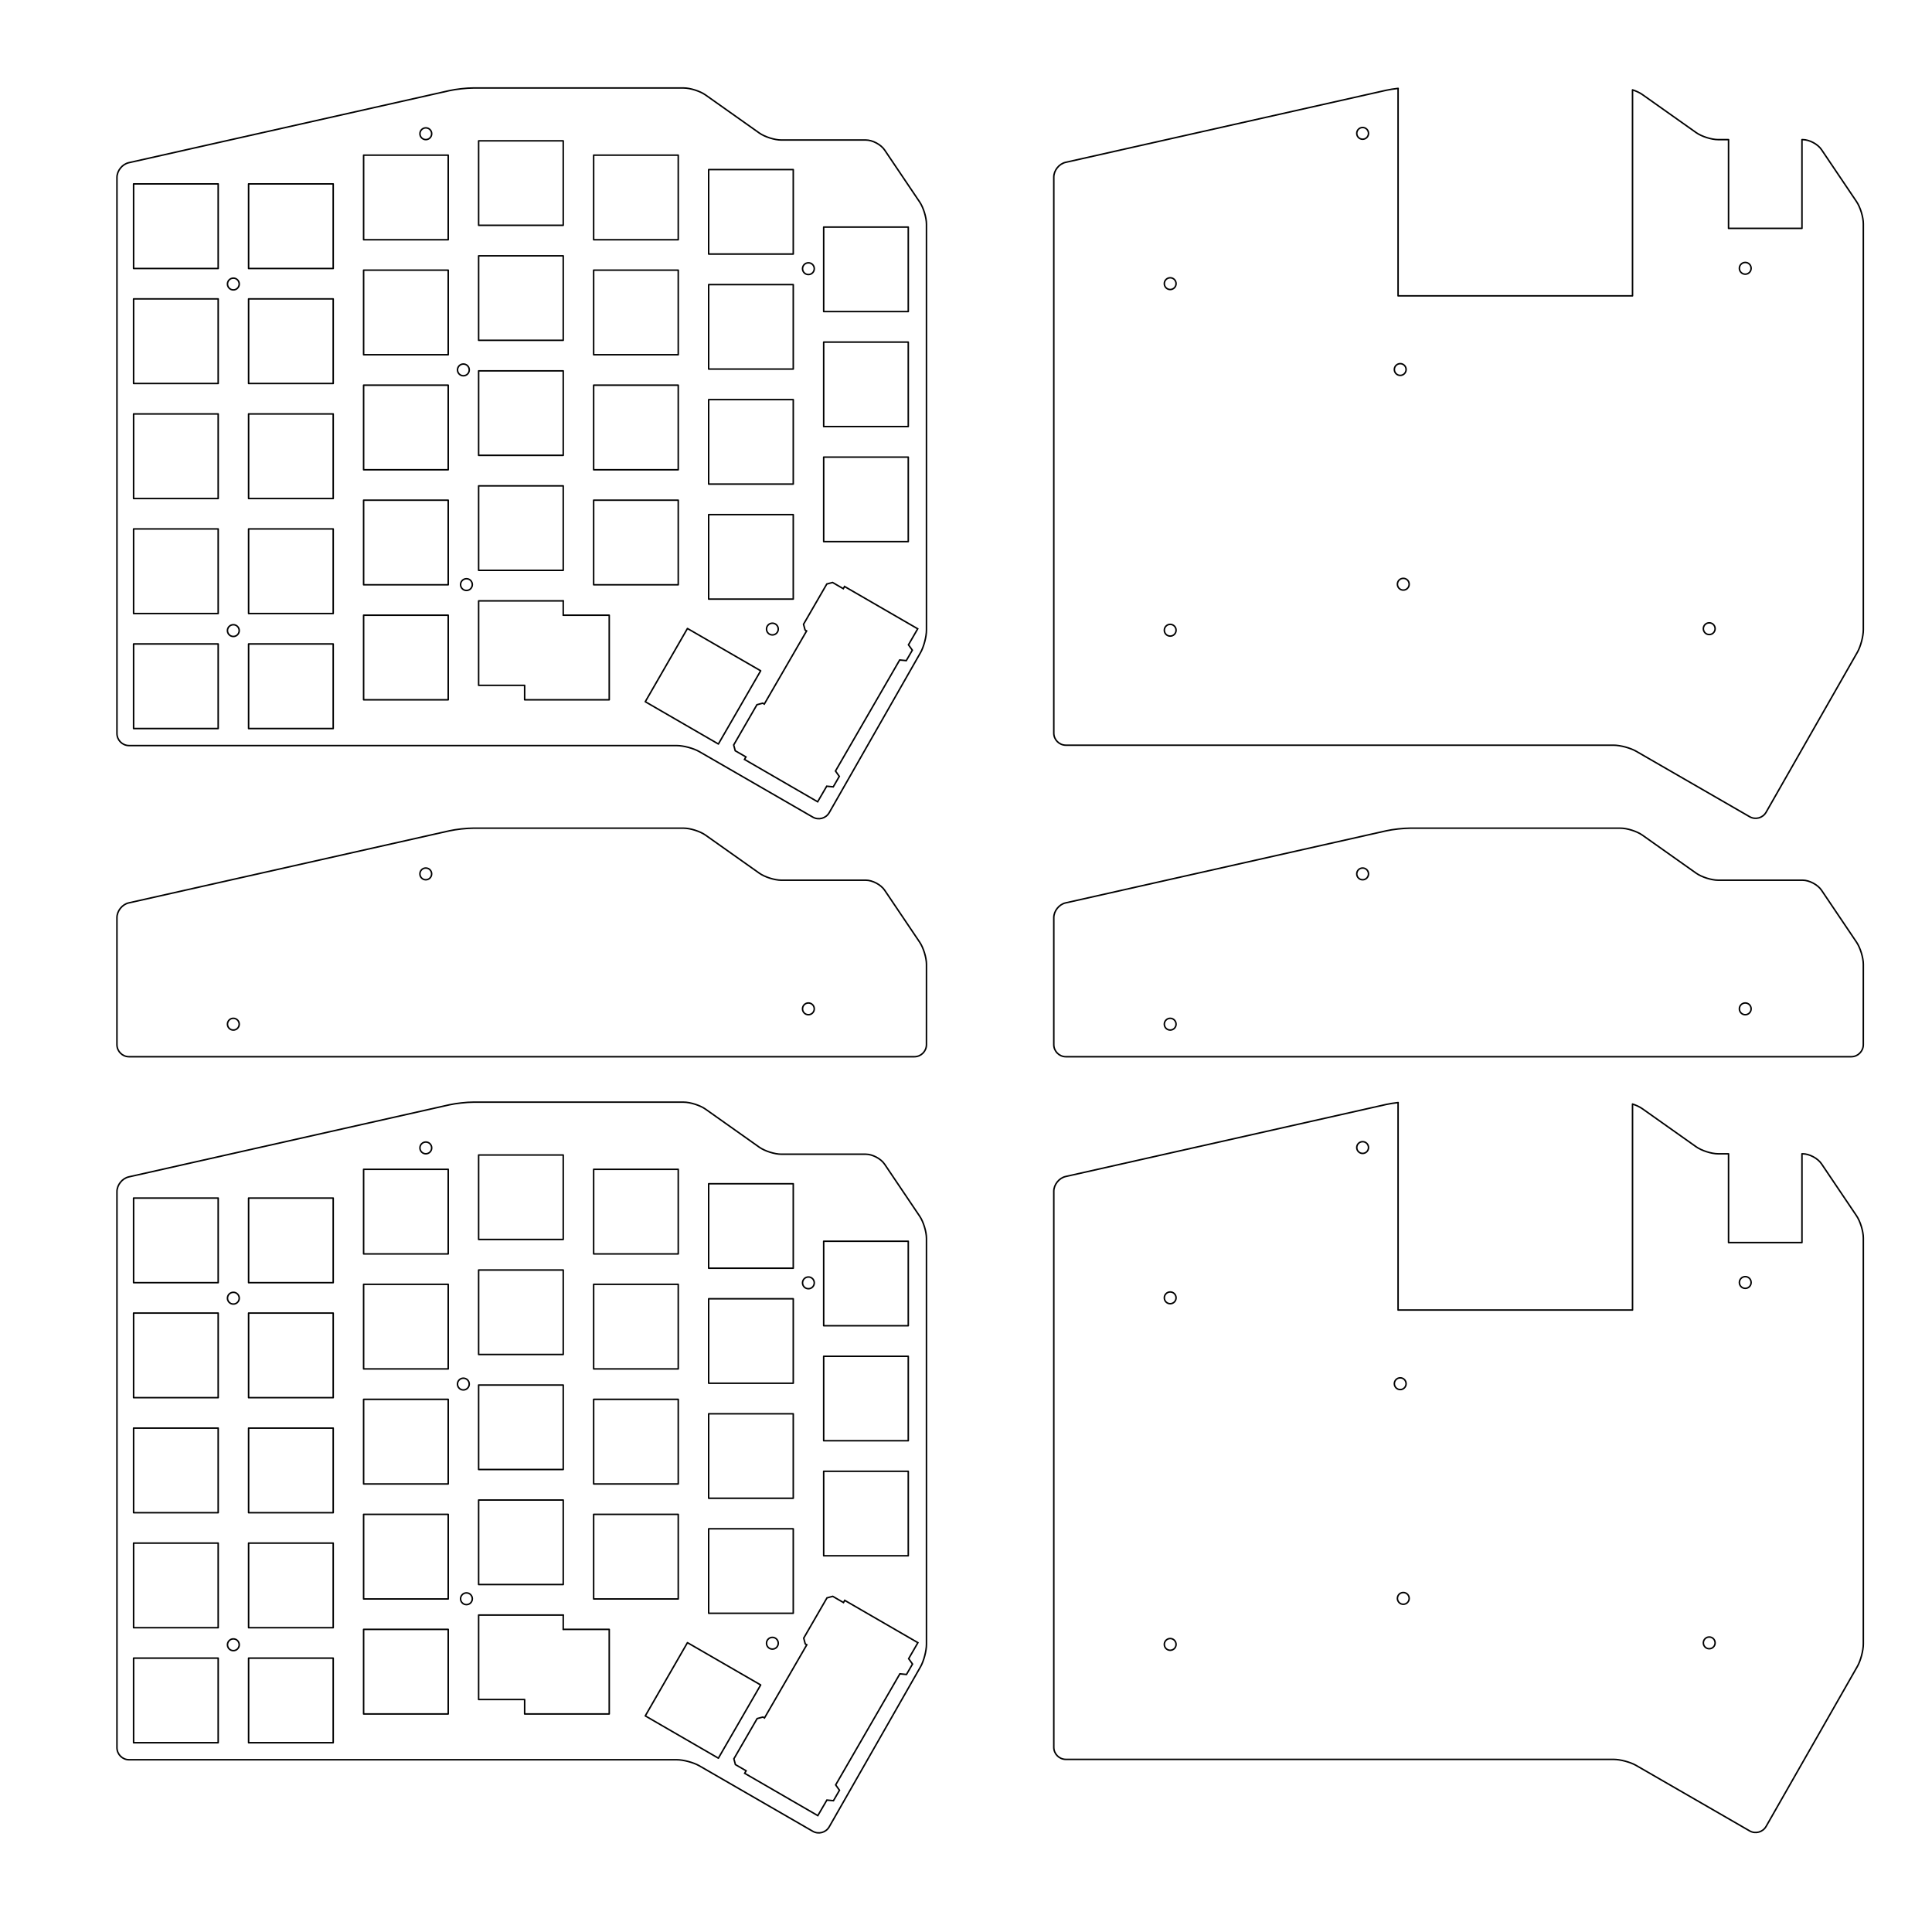
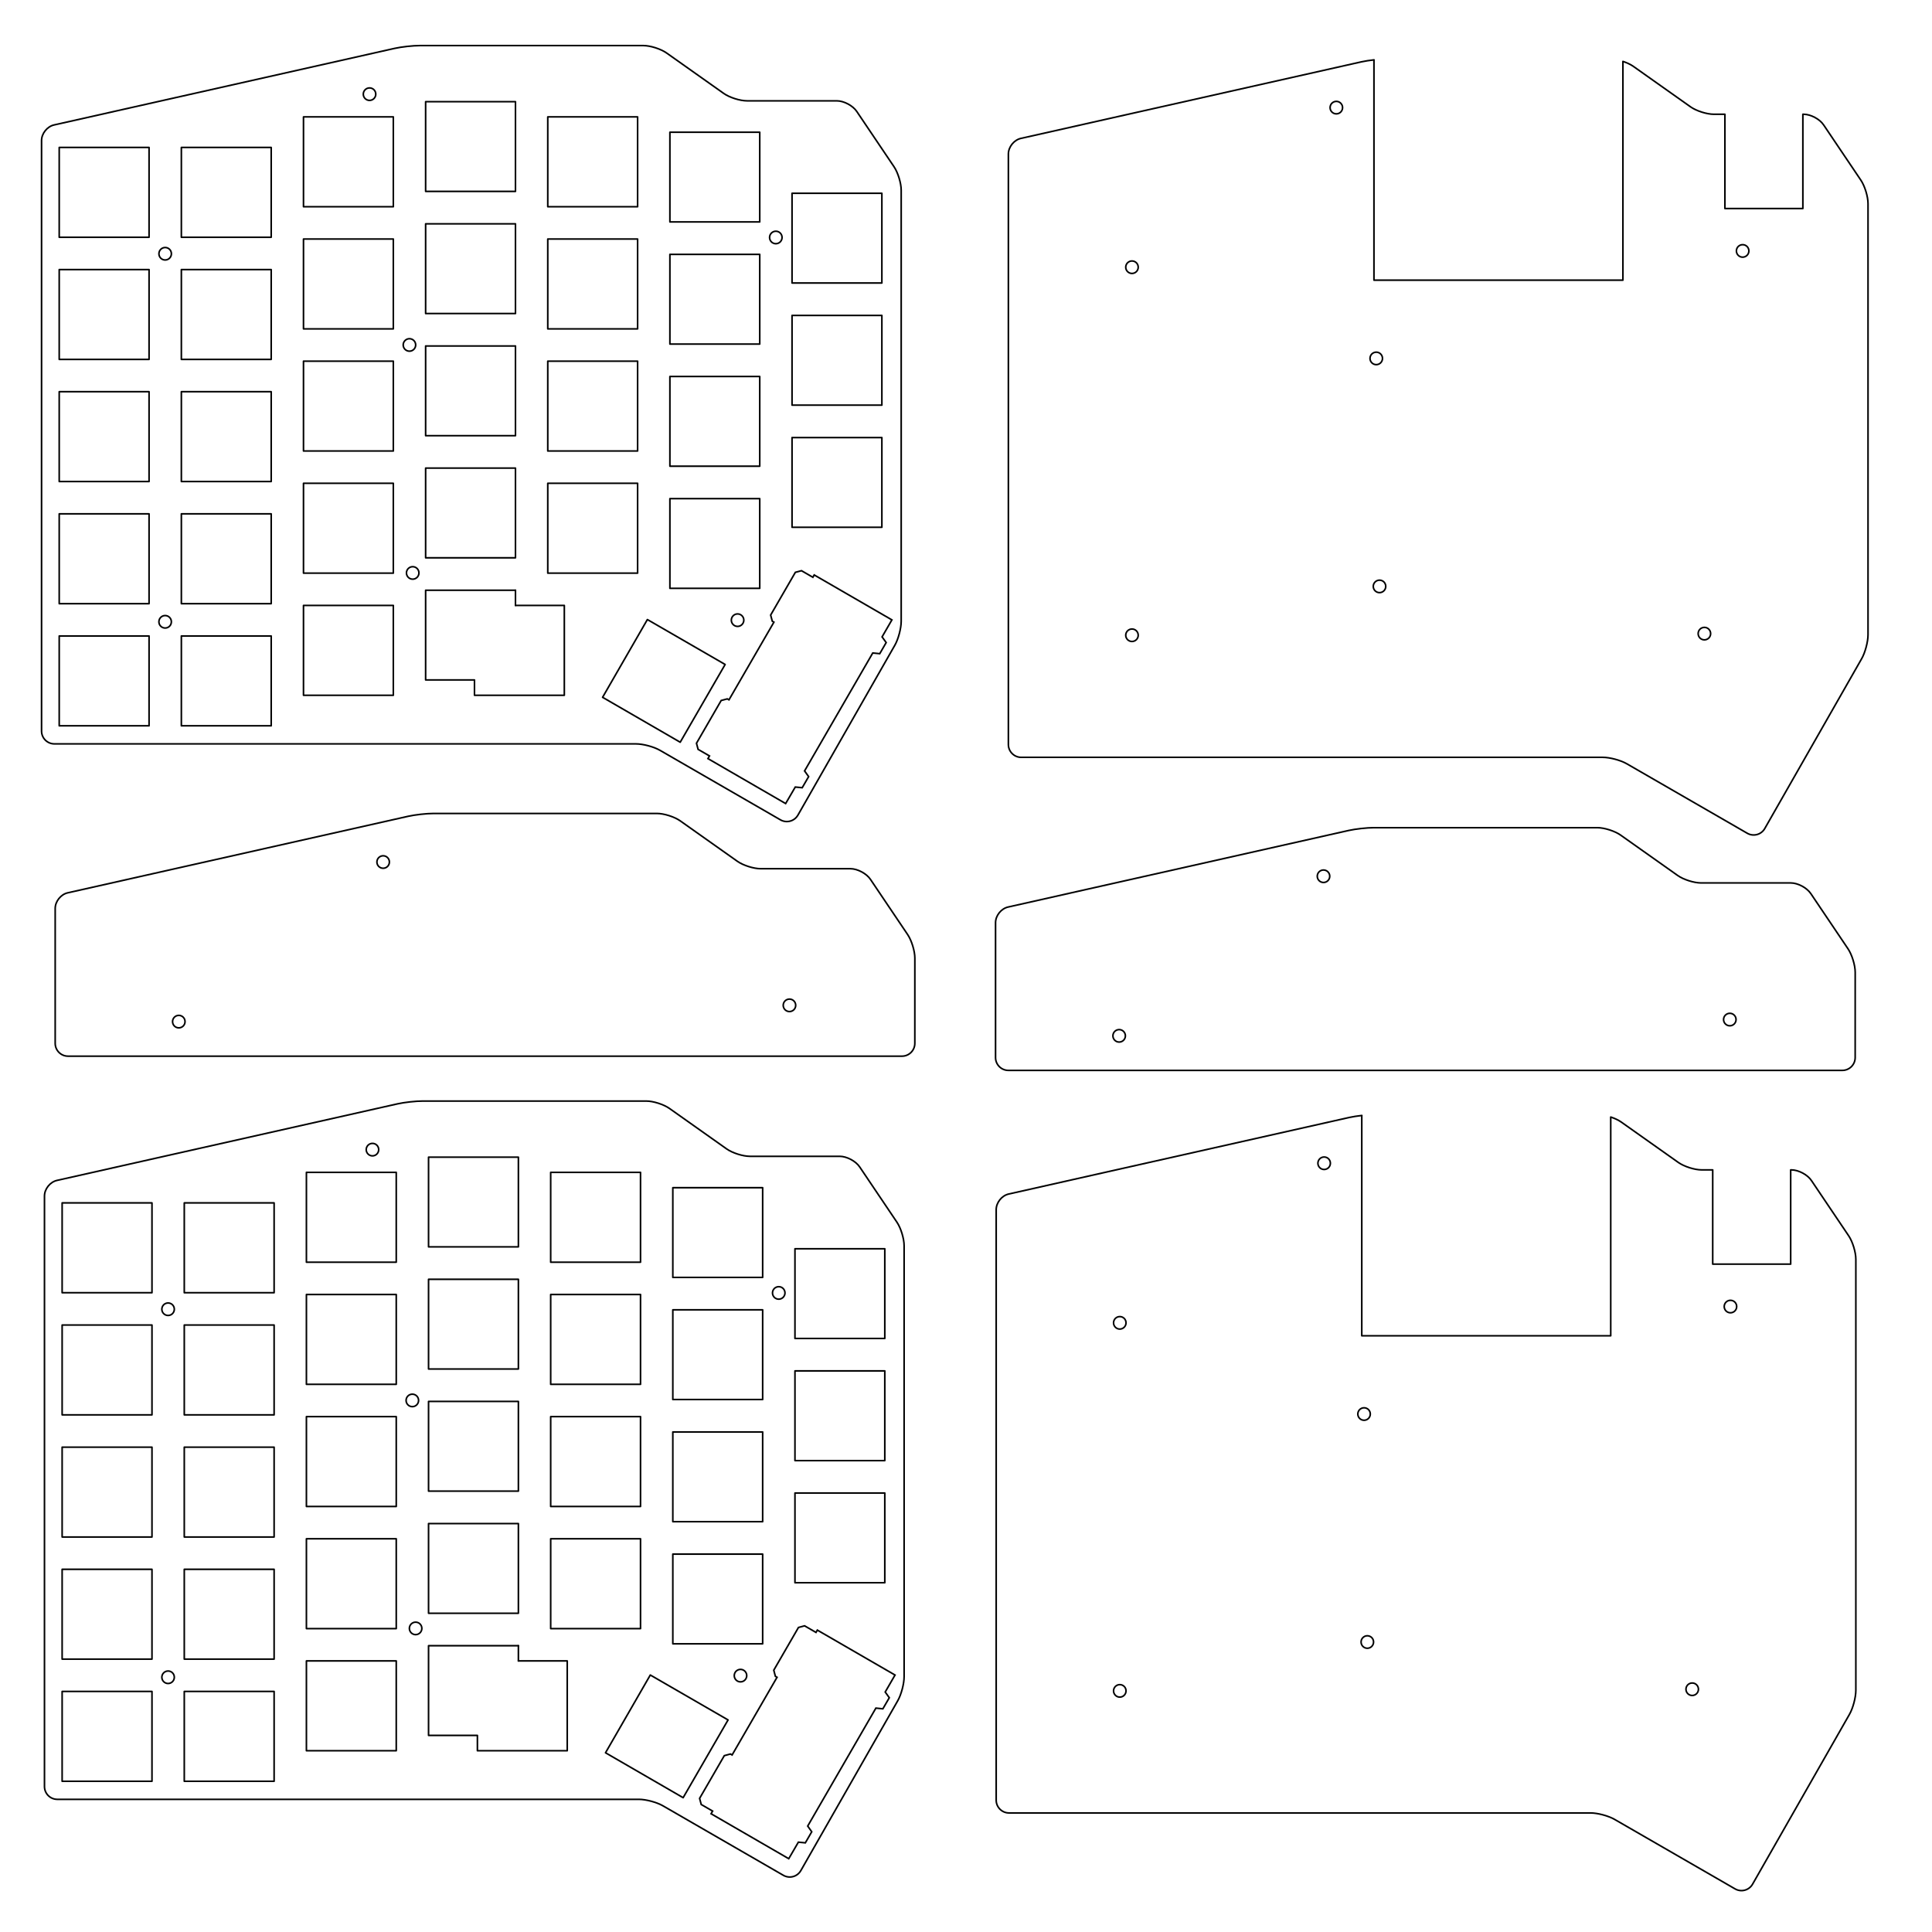
- <svg xmlns="http://www.w3.org/2000/svg" version="1.1" id="レイヤー_1" x="0px" y="0px" viewBox="0 0 1133.858 1133.858" xml:space="preserve" width="300mm" height="300mm">
-   <defs id="defs1579" />
-   <style type="text/css" id="style1226">
- 	.st0{fill:none;stroke:#000000;stroke-width:0.709;stroke-linecap:round;stroke-linejoin:round;stroke-miterlimit:10;}
- 	.st1{fill:none;stroke:#000000;stroke-width:0.709;}
- 	.st2{fill:none;stroke:#000000;stroke-width:0.709;stroke-linejoin:round;stroke-miterlimit:10;}
- </style>
-   <g id="g1244" transform="matrix(1.25,0,0,1.25,66.79523,28.60431)">
-     <path class="st0" d="m 603.01,18.61 c -2.03,0.23 -4.05,0.54 -5.57,0.88 L 446.86,53.34 c -3.04,0.68 -5.53,3.79 -5.53,6.91 v 261.07 c 0,3.12 2.55,5.67 5.67,5.67 h 257.14 c 3.12,0 7.88,1.28 10.58,2.83 l 53.31,30.75 c 2.7,1.56 6.17,0.62 7.72,-2.09 l 42.85,-75.11 c 1.55,-2.71 2.81,-7.47 2.81,-10.59 V 82.18 c 0,-3.12 -1.43,-7.79 -3.17,-10.37 L 801.77,47.37 c -1.74,-2.59 -5.72,-4.7 -8.84,-4.7 0,0 -0.33,0 -0.33,0 V 84.34 H 758.13 V 42.67 h -4.88 c -3.12,0 -7.75,-1.47 -10.3,-3.27 L 717.67,21.51 c -1.2,-0.85 -2.87,-1.63 -4.63,-2.21 v 96.72 H 602.97 V 18.61" id="path1228" />
-     <path class="st0" d="m 498.74,110.29 c 0,1.53 -1.24,2.76 -2.76,2.76 -1.53,0 -2.76,-1.24 -2.76,-2.76 0,-1.53 1.24,-2.76 2.76,-2.76 1.52,-0.01 2.76,1.23 2.76,2.76 z" id="path1230" />
-     <path class="st0" d="m 606.74,150.61 c 0,1.53 -1.24,2.76 -2.76,2.76 -1.53,0 -2.76,-1.24 -2.76,-2.76 0,-1.53 1.24,-2.76 2.76,-2.76 1.52,-0.01 2.76,1.23 2.76,2.76 z" id="path1232" />
-     <circle class="st0" cx="586.33" cy="39.73" r="2.76" id="circle1234" />
-     <path class="st0" d="m 498.74,273.01 c 0,1.53 -1.24,2.76 -2.76,2.76 -1.53,0 -2.76,-1.24 -2.76,-2.76 0,-1.52 1.24,-2.76 2.76,-2.76 1.52,-0.01 2.76,1.23 2.76,2.76 z" id="path1236" />
-     <path class="st0" d="m 608.18,251.41 c 0,1.53 -1.24,2.76 -2.76,2.76 -1.53,0 -2.76,-1.24 -2.76,-2.76 0,-1.53 1.24,-2.76 2.76,-2.76 1.52,-0.01 2.76,1.23 2.76,2.76 z" id="path1238" />
-     <path class="st0" d="m 751.82,272.29 c 0,1.53 -1.24,2.76 -2.76,2.76 -1.53,0 -2.76,-1.24 -2.76,-2.76 0,-1.53 1.24,-2.76 2.76,-2.76 1.52,-0.01 2.76,1.23 2.76,2.76 z" id="path1240" />
-     <path class="st0" d="m 768.73,103.09 c 0,1.53 -1.24,2.76 -2.76,2.76 -1.53,0 -2.76,-1.24 -2.76,-2.76 0,-1.53 1.24,-2.76 2.76,-2.76 1.53,-0.01 2.76,1.23 2.76,2.76 z" id="path1242" />
-   </g>
-   <g id="g1262" transform="matrix(1.25,0,0,1.25,66.79523,30.42381)">
-     <path class="st0" d="m 603.01,493.32 c -2.03,0.23 -4.05,0.54 -5.57,0.88 l -150.58,33.85 c -3.04,0.68 -5.53,3.79 -5.53,6.91 v 261.07 c 0,3.12 2.55,5.67 5.67,5.67 h 257.14 c 3.12,0 7.88,1.28 10.58,2.83 l 53.31,30.75 c 2.7,1.56 6.17,0.62 7.72,-2.09 l 42.85,-75.11 c 1.55,-2.71 2.81,-7.47 2.81,-10.59 v -190.6 c 0,-3.12 -1.43,-7.79 -3.17,-10.37 l -16.47,-24.44 c -1.74,-2.59 -5.72,-4.7 -8.84,-4.7 0,0 -0.33,0 -0.33,0 v 41.67 h -34.47 v -41.67 h -4.88 c -3.12,0 -7.75,-1.47 -10.3,-3.27 l -25.28,-17.89 c -1.2,-0.85 -2.87,-1.63 -4.63,-2.21 v 96.72 H 602.97 v -97.42" id="path1246" />
-     <path class="st0" d="m 498.74,585 c 0,1.53 -1.24,2.76 -2.76,2.76 -1.53,0 -2.76,-1.24 -2.76,-2.76 0,-1.53 1.24,-2.76 2.76,-2.76 1.52,-0.01 2.76,1.23 2.76,2.76 z" id="path1248" />
-     <path class="st0" d="m 606.74,625.32 c 0,1.53 -1.24,2.76 -2.76,2.76 -1.53,0 -2.76,-1.24 -2.76,-2.76 0,-1.53 1.24,-2.76 2.76,-2.76 1.52,-0.01 2.76,1.23 2.76,2.76 z" id="path1250" />
-     <circle class="st0" cx="586.33" cy="514.44" r="2.76" id="circle1252" />
-     <path class="st0" d="m 498.74,747.72 c 0,1.53 -1.24,2.76 -2.76,2.76 -1.53,0 -2.76,-1.24 -2.76,-2.76 0,-1.53 1.24,-2.76 2.76,-2.76 1.52,-0.01 2.76,1.23 2.76,2.76 z" id="path1254" />
-     <path class="st0" d="m 608.18,726.12 c 0,1.53 -1.24,2.76 -2.76,2.76 -1.53,0 -2.76,-1.24 -2.76,-2.76 0,-1.53 1.24,-2.76 2.76,-2.76 1.52,-0.01 2.76,1.23 2.76,2.76 z" id="path1256" />
-     <path class="st0" d="m 751.82,747 c 0,1.53 -1.24,2.76 -2.76,2.76 -1.53,0 -2.76,-1.24 -2.76,-2.76 0,-1.53 1.24,-2.76 2.76,-2.76 1.52,-0.01 2.76,1.23 2.76,2.76 z" id="path1258" />
-     <path class="st0" d="m 768.73,577.8 c 0,1.53 -1.24,2.76 -2.76,2.76 -1.53,0 -2.76,-1.24 -2.76,-2.76 0,-1.53 1.24,-2.76 2.76,-2.76 1.53,-0.01 2.76,1.23 2.76,2.76 z" id="path1260" />
-   </g>
-   <g id="g1272" transform="matrix(1.25,0,0,1.25,26.74514,29.88471)">
-     <path class="st0" d="m 90.92,456.95 c 0,1.53 -1.24,2.76 -2.76,2.76 -1.53,0 -2.76,-1.24 -2.76,-2.76 0,-1.53 1.24,-2.76 2.76,-2.76 1.52,0 2.76,1.24 2.76,2.76 z" id="path1264" />
-     <circle class="st0" cx="178.51" cy="386.39" r="2.76" id="circle1266" />
-     <path class="st0" d="m 360.91,449.75 c 0,1.53 -1.24,2.76 -2.76,2.76 -1.53,0 -2.76,-1.24 -2.76,-2.76 0,-1.53 1.24,-2.76 2.76,-2.76 1.53,0 2.76,1.24 2.76,2.76 z" id="path1268" />
-     <path class="st0" d="m 413.58,466.56 c 0,3.12 -2.55,5.67 -5.67,5.67 H 39.18 c -3.12,0 -5.67,-2.55 -5.67,-5.67 v -59.64 c 0,-3.12 2.49,-6.23 5.53,-6.91 l 150.58,-33.85 c 3.04,-0.68 8.08,-1.24 11.2,-1.24 h 98.73 c 3.12,0 7.75,1.47 10.3,3.27 l 25.28,17.89 c 2.55,1.8 7.18,3.27 10.3,3.27 h 39.68 c 3.12,0 7.1,2.12 8.84,4.7 l 16.47,24.44 c 1.74,2.59 3.17,7.25 3.17,10.37 z" id="path1270" />
-   </g>
-   <g id="g1282" transform="matrix(1.25,0,0,1.25,66.79523,29.88471)">
-     <path class="st0" d="m 498.74,456.95 c 0,1.53 -1.24,2.76 -2.76,2.76 -1.53,0 -2.76,-1.24 -2.76,-2.76 0,-1.53 1.24,-2.76 2.76,-2.76 1.52,0 2.76,1.24 2.76,2.76 z" id="path1274" />
-     <circle class="st0" cx="586.33" cy="386.39" r="2.76" id="circle1276" />
-     <path class="st0" d="m 768.73,449.75 c 0,1.53 -1.24,2.76 -2.76,2.76 -1.53,0 -2.76,-1.24 -2.76,-2.76 0,-1.53 1.24,-2.76 2.76,-2.76 1.53,0 2.76,1.24 2.76,2.76 z" id="path1278" />
-     <path class="st0" d="m 821.4,466.56 c 0,3.12 -2.55,5.67 -5.67,5.67 H 447 c -3.12,0 -5.67,-2.55 -5.67,-5.67 v -59.64 c 0,-3.12 2.49,-6.23 5.53,-6.91 l 150.58,-33.85 c 3.04,-0.68 8.08,-1.24 11.2,-1.24 h 98.73 c 3.12,0 7.75,1.47 10.3,3.27 l 25.28,17.89 c 2.55,1.8 7.18,3.27 10.3,3.27 h 39.68 c 3.12,0 7.09,2.12 8.84,4.7 l 16.47,24.44 c 1.74,2.59 3.17,7.25 3.17,10.37 z" id="path1280" />
-   </g>
-   <g id="g1370" transform="matrix(1.25,0,0,1.25,26.75138,28.82306)">
+ <svg xmlns="http://www.w3.org/2000/svg" height="300mm" width="300mm" xml:space="preserve" viewBox="0 0 1133.858 1133.858" y="0px" x="0px" id="レイヤー_1" version="1.1">
+   <g id="g1370" transform="matrix(1.3274,0,0,1.3274,-20.09175,2.52417)">
    <g id="g1350">
      <line class="st0" x1="243.04" y1="265.78" x2="243.04" y2="259.06" id="line1284" />
      <polyline class="st0" points="149.32,211.78 189.04,211.78 189.04,251.5 149.32,251.5 149.32,211.78   " id="polyline1286" />
      <polyline class="st0" points="149.32,157.78 189.04,157.78 189.04,197.5 149.32,197.5 149.32,157.78   " id="polyline1288" />
      <polyline class="st0" points="81.04,225.28 41.32,225.28 41.32,265 81.04,265 81.04,225.28   " id="polyline1290" />
      <polyline class="st0" points="81.04,63.28 41.32,63.28 41.32,103 81.04,103 81.04,63.28   " id="polyline1292" />
      <polyline class="st0" points="311.32,56.56 351.04,56.56 351.04,96.22 311.32,96.22 311.32,56.56   " id="polyline1294" />
      <polyline class="st0" points="81.04,117.28 41.32,117.28 41.32,157 81.04,157 81.04,117.28   " id="polyline1296" />
      <polyline class="st0" points="81.04,171.28 41.32,171.28 41.32,211 81.04,211 81.04,171.28   " id="polyline1298" />
      <polyline class="st0" points="95.32,63.28 135.04,63.28 135.04,103 95.32,103 95.32,63.28   " id="polyline1300" />
      <polyline class="st0" points="95.32,117.28 135.04,117.28 135.04,157 95.32,157 95.32,117.28   " id="polyline1302" />
      <polyline class="st0" points="95.32,171.28 135.04,171.28 135.04,211 95.32,211 95.32,171.28   " id="polyline1304" />
      <polyline class="st0" points="95.32,225.28 135.04,225.28 135.04,265 95.32,265 95.32,225.28   " id="polyline1306" />
      <polyline class="st0" points="189.04,49.78 149.32,49.78 149.32,89.5 189.04,89.5 189.04,49.78   " id="polyline1308" />
      <polyline class="st0" points="189.04,103.78 149.32,103.78 149.32,143.5 189.04,143.5 189.04,103.78   " id="polyline1310" />
      <polyline class="st0" points="203.32,43.06 243.04,43.06 243.04,82.72 203.32,82.72 203.32,43.06   " id="polyline1312" />
      <polyline class="st0" points="203.32,97.06 243.04,97.06 243.04,136.72 203.32,136.72 203.32,97.06   " id="polyline1314" />
      <polyline class="st0" points="203.32,151.06 243.04,151.06 243.04,190.72 203.32,190.72 203.32,151.06   " id="polyline1316" />
      <polyline class="st0" points="203.32,205.06 243.04,205.06 243.04,244.72 203.32,244.72 203.32,205.06   " id="polyline1318" />
      <polyline class="st0" points="257.32,49.78 297.04,49.78 297.04,89.5 257.32,89.5 257.32,49.78   " id="polyline1320" />
      <polyline class="st0" points="257.32,103.78 297.04,103.78 297.04,143.5 257.32,143.5 257.32,103.78   " id="polyline1322" />
      <polyline class="st0" points="257.32,157.78 297.04,157.78 297.04,197.5 257.32,197.5 257.32,157.78   " id="polyline1324" />
      <polyline class="st0" points="257.32,211.78 297.04,211.78 297.04,251.5 257.32,251.5 257.32,211.78   " id="polyline1326" />
      <polyline class="st0" points="351.04,110.56 311.32,110.56 311.32,150.22 351.04,150.22 351.04,110.56   " id="polyline1328" />
      <polyline class="st0" points="351.04,164.56 311.32,164.56 311.32,204.22 351.04,204.22 351.04,164.56   " id="polyline1330" />
      <polyline class="st0" points="351.04,218.56 311.32,218.56 311.32,258.22 351.04,258.22 351.04,218.56   " id="polyline1332" />
      <polyline class="st0" points="365.32,83.56 405.04,83.56 405.04,123.22 365.32,123.22 365.32,83.56   " id="polyline1334" />
      <polyline class="st0" points="365.32,137.56 405.04,137.56 405.04,177.22 365.32,177.22 365.32,137.56   " id="polyline1336" />
      <polyline class="st0" points="365.32,191.56 405.04,191.56 405.04,231.22 365.32,231.22 365.32,191.56   " id="polyline1338" />
      <polyline class="st0" points="81.04,279.28 41.32,279.28 41.32,319 81.04,319 81.04,279.28   " id="polyline1340" />
      <polyline class="st0" points="95.32,279.28 135.04,279.28 135.04,319 95.32,319 95.32,279.28   " id="polyline1342" />
      <polyline class="st0" points="189.04,265.78 149.32,265.78 149.32,305.5 189.04,305.5 189.04,265.78   " id="polyline1344" />
      <polyline class="st0" points="281.56,306.4 301.36,272.02 335.74,291.88 315.88,326.26 281.56,306.4   " id="polyline1346" />
      <polyline class="st0" points="243.04,259.06 203.32,259.06 203.32,298.72 224.92,298.72 224.92,305.5 264.64,305.5 264.64,265.78     243.04,265.78   " id="polyline1348" />
    </g>
    <path class="st0" d="m 360.2,360.58 c 2.7,1.56 6.17,0.62 7.72,-2.09 l 42.85,-75.11 c 1.55,-2.71 2.81,-7.48 2.81,-10.59 V 82.19 c 0,-3.12 -1.43,-7.79 -3.17,-10.37 L 393.94,47.38 c -1.74,-2.59 -5.72,-4.7 -8.84,-4.7 h -39.68 c -3.12,0 -7.75,-1.47 -10.3,-3.27 L 309.84,21.52 c -2.55,-1.8 -7.18,-3.27 -10.3,-3.27 h -98.73 c -3.12,0 -8.16,0.56 -11.2,1.24 L 39.04,53.34 c -3.04,0.68 -5.53,3.79 -5.53,6.91 v 261.07 c 0,3.12 2.55,5.67 5.67,5.67 h 257.14 c 3.12,0 7.88,1.27 10.58,2.83 z" id="path1352" />
    <path class="st0" d="m 90.92,110.29 c 0,1.53 -1.24,2.76 -2.76,2.76 -1.53,0 -2.76,-1.24 -2.76,-2.76 0,-1.53 1.24,-2.76 2.76,-2.76 1.52,-0.01 2.76,1.23 2.76,2.76 z" id="path1354" />
    <path class="st0" d="m 198.92,150.61 c 0,1.53 -1.24,2.76 -2.76,2.76 -1.52,0 -2.76,-1.24 -2.76,-2.76 0,-1.53 1.24,-2.76 2.76,-2.76 1.52,0 2.76,1.23 2.76,2.76 z" id="path1356" />
    <path class="st0" d="m 181.28,39.73 c 0,1.53 -1.24,2.76 -2.76,2.76 -1.53,0 -2.76,-1.24 -2.76,-2.76 0,-1.53 1.24,-2.76 2.76,-2.76 1.52,-0.01 2.76,1.23 2.76,2.76 z" id="path1358" />
    <circle class="st0" cx="88.15" cy="273.01" r="2.76" id="circle1360" />
    <path class="st0" d="m 200.36,251.41 c 0,1.53 -1.24,2.76 -2.76,2.76 -1.53,0 -2.76,-1.24 -2.76,-2.76 0,-1.53 1.24,-2.76 2.76,-2.76 1.52,-0.01 2.76,1.23 2.76,2.76 z" id="path1362" />
    <path class="st0" d="m 344,272.29 c 0,1.53 -1.24,2.76 -2.76,2.76 -1.53,0 -2.76,-1.24 -2.76,-2.76 0,-1.53 1.24,-2.76 2.76,-2.76 1.52,-0.01 2.76,1.23 2.76,2.76 z" id="path1364" />
    <path class="st0" d="m 360.91,103.09 c 0,1.53 -1.24,2.76 -2.76,2.76 -1.53,0 -2.76,-1.24 -2.76,-2.76 0,-1.53 1.24,-2.76 2.76,-2.76 1.53,-0.01 2.76,1.23 2.76,2.76 z" id="path1366" />
-     <polygon class="st1" points="337.44,307.51 357.31,273.17 356.59,272.75 355.86,270.04 366.79,251.14 369.5,250.42 374.53,253.33 375.12,252.3 409.47,272.17 405.13,279.68 406.94,282.2 404.1,287.11 401.01,286.8 370.86,338.95 372.66,341.46 369.82,346.37 366.75,346.07 362.49,353.38 328.14,333.5 328.82,332.32 323.79,329.42 323.07,326.71 333.99,307.81 336.7,307.09 " id="polygon1368" />
+     <polygon class="st1" points="404.1,287.11 401.01,286.8 370.86,338.95 372.66,341.46 369.82,346.37 366.75,346.07 362.49,353.38 328.14,333.5 328.82,332.32 323.79,329.42 323.07,326.71 333.99,307.81 336.7,307.09 337.44,307.51 357.31,273.17 356.59,272.75 355.86,270.04 366.79,251.14 369.5,250.42 374.53,253.33 375.12,252.3 409.47,272.17 405.13,279.68 406.94,282.2 " id="polygon1368" />
  </g>
-   <g id="g1458" transform="matrix(1.25,0,0,1.25,26.75138,30.63631)">
+   <defs id="defs1579" />
+   <style type="text/css" id="style1226">
+ 	.st0{fill:none;stroke:#000000;stroke-width:0.709;stroke-linecap:round;stroke-linejoin:round;stroke-miterlimit:10;}
+ 	.st1{fill:none;stroke:#000000;stroke-width:0.709;}
+ 	.st2{fill:none;stroke:#000000;stroke-width:0.709;stroke-linejoin:round;stroke-miterlimit:10;}
+ </style>
+   <g id="g1244" transform="matrix(1.3274,0,0,1.3274,5.97577,10.41998)">
+     <path class="st0" d="m 603.01,18.61 c -2.03,0.23 -4.05,0.54 -5.57,0.88 L 446.86,53.34 c -3.04,0.68 -5.53,3.79 -5.53,6.91 v 261.07 c 0,3.12 2.55,5.67 5.67,5.67 h 257.14 c 3.12,0 7.88,1.28 10.58,2.83 l 53.31,30.75 c 2.7,1.56 6.17,0.62 7.72,-2.09 l 42.85,-75.11 c 1.55,-2.71 2.81,-7.47 2.81,-10.59 V 82.18 c 0,-3.12 -1.43,-7.79 -3.17,-10.37 L 801.77,47.37 c -1.74,-2.59 -5.72,-4.7 -8.84,-4.7 0,0 -0.33,0 -0.33,0 V 84.34 H 758.13 V 42.67 h -4.88 c -3.12,0 -7.75,-1.47 -10.3,-3.27 L 717.67,21.51 c -1.2,-0.85 -2.87,-1.63 -4.63,-2.21 v 96.72 H 602.97 V 18.61" id="path1228" />
+     <path class="st0" d="m 498.74,110.29 c 0,1.53 -1.24,2.76 -2.76,2.76 -1.53,0 -2.76,-1.24 -2.76,-2.76 0,-1.53 1.24,-2.76 2.76,-2.76 1.52,-0.01 2.76,1.23 2.76,2.76 z" id="path1230" />
+     <path class="st0" d="m 606.74,150.61 c 0,1.53 -1.24,2.76 -2.76,2.76 -1.53,0 -2.76,-1.24 -2.76,-2.76 0,-1.53 1.24,-2.76 2.76,-2.76 1.52,-0.01 2.76,1.23 2.76,2.76 z" id="path1232" />
+     <circle class="st0" cx="586.33" cy="39.73" r="2.76" id="circle1234" />
+     <path class="st0" d="m 498.74,273.01 c 0,1.53 -1.24,2.76 -2.76,2.76 -1.53,0 -2.76,-1.24 -2.76,-2.76 0,-1.52 1.24,-2.76 2.76,-2.76 1.52,-0.01 2.76,1.23 2.76,2.76 z" id="path1236" />
+     <path class="st0" d="m 608.18,251.41 c 0,1.53 -1.24,2.76 -2.76,2.76 -1.53,0 -2.76,-1.24 -2.76,-2.76 0,-1.53 1.24,-2.76 2.76,-2.76 1.52,-0.01 2.76,1.23 2.76,2.76 z" id="path1238" />
+     <path class="st0" d="m 751.82,272.29 c 0,1.53 -1.24,2.76 -2.76,2.76 -1.53,0 -2.76,-1.24 -2.76,-2.76 0,-1.53 1.24,-2.76 2.76,-2.76 1.52,-0.01 2.76,1.23 2.76,2.76 z" id="path1240" />
+     <path class="st0" d="m 768.73,103.09 c 0,1.53 -1.24,2.76 -2.76,2.76 -1.53,0 -2.76,-1.24 -2.76,-2.76 0,-1.53 1.24,-2.76 2.76,-2.76 1.53,-0.01 2.76,1.23 2.76,2.76 z" id="path1242" />
+   </g>
+   <g id="g1262" transform="matrix(1.3274,0,0,1.3274,-1.177626,-0.1815681)">
+     <path class="st0" d="m 603.01,493.32 c -2.03,0.23 -4.05,0.54 -5.57,0.88 l -150.58,33.85 c -3.04,0.68 -5.53,3.79 -5.53,6.91 v 261.07 c 0,3.12 2.55,5.67 5.67,5.67 h 257.14 c 3.12,0 7.88,1.28 10.58,2.83 l 53.31,30.75 c 2.7,1.56 6.17,0.62 7.72,-2.09 l 42.85,-75.11 c 1.55,-2.71 2.81,-7.47 2.81,-10.59 v -190.6 c 0,-3.12 -1.43,-7.79 -3.17,-10.37 l -16.47,-24.44 c -1.74,-2.59 -5.72,-4.7 -8.84,-4.7 0,0 -0.33,0 -0.33,0 v 41.67 h -34.47 v -41.67 h -4.88 c -3.12,0 -7.75,-1.47 -10.3,-3.27 l -25.28,-17.89 c -1.2,-0.85 -2.87,-1.63 -4.63,-2.21 v 96.72 H 602.97 v -97.42" id="path1246" />
+     <path class="st0" d="m 498.74,585 c 0,1.53 -1.24,2.76 -2.76,2.76 -1.53,0 -2.76,-1.24 -2.76,-2.76 0,-1.53 1.24,-2.76 2.76,-2.76 1.52,-0.01 2.76,1.23 2.76,2.76 z" id="path1248" />
+     <path class="st0" d="m 606.74,625.32 c 0,1.53 -1.24,2.76 -2.76,2.76 -1.53,0 -2.76,-1.24 -2.76,-2.76 0,-1.53 1.24,-2.76 2.76,-2.76 1.52,-0.01 2.76,1.23 2.76,2.76 z" id="path1250" />
+     <circle class="st0" cx="586.33" cy="514.44" r="2.76" id="circle1252" />
+     <path class="st0" d="m 498.74,747.72 c 0,1.53 -1.24,2.76 -2.76,2.76 -1.53,0 -2.76,-1.24 -2.76,-2.76 0,-1.53 1.24,-2.76 2.76,-2.76 1.52,-0.01 2.76,1.23 2.76,2.76 z" id="path1254" />
+     <path class="st0" d="m 608.18,726.12 c 0,1.53 -1.24,2.76 -2.76,2.76 -1.53,0 -2.76,-1.24 -2.76,-2.76 0,-1.53 1.24,-2.76 2.76,-2.76 1.52,-0.01 2.76,1.23 2.76,2.76 z" id="path1256" />
+     <path class="st0" d="m 751.82,747 c 0,1.53 -1.24,2.76 -2.76,2.76 -1.53,0 -2.76,-1.24 -2.76,-2.76 0,-1.53 1.24,-2.76 2.76,-2.76 1.52,-0.01 2.76,1.23 2.76,2.76 z" id="path1258" />
+     <path class="st0" d="m 768.73,577.8 c 0,1.53 -1.24,2.76 -2.76,2.76 -1.53,0 -2.76,-1.24 -2.76,-2.76 0,-1.53 1.24,-2.76 2.76,-2.76 1.53,-0.01 2.76,1.23 2.76,2.76 z" id="path1260" />
+   </g>
+   <g id="g1272" transform="matrix(1.3274,0,0,1.3274,-12.08755,-6.988368)">
+     <path class="st0" d="m 90.92,456.95 c 0,1.53 -1.24,2.76 -2.76,2.76 -1.53,0 -2.76,-1.24 -2.76,-2.76 0,-1.53 1.24,-2.76 2.76,-2.76 1.52,0 2.76,1.24 2.76,2.76 z" id="path1264" />
+     <circle class="st0" cx="178.51" cy="386.39" r="2.76" id="circle1266" />
+     <path class="st0" d="m 360.91,449.75 c 0,1.53 -1.24,2.76 -2.76,2.76 -1.53,0 -2.76,-1.24 -2.76,-2.76 0,-1.53 1.24,-2.76 2.76,-2.76 1.53,0 2.76,1.24 2.76,2.76 z" id="path1268" />
+     <path class="st0" d="m 413.58,466.56 c 0,3.12 -2.55,5.67 -5.67,5.67 H 39.18 c -3.12,0 -5.67,-2.55 -5.67,-5.67 v -59.64 c 0,-3.12 2.49,-6.23 5.53,-6.91 l 150.58,-33.85 c 3.04,-0.68 8.08,-1.24 11.2,-1.24 h 98.73 c 3.12,0 7.75,1.47 10.3,3.27 l 25.28,17.89 c 2.55,1.8 7.18,3.27 10.3,3.27 h 39.68 c 3.12,0 7.1,2.12 8.84,4.7 l 16.47,24.44 c 1.74,2.59 3.17,7.25 3.17,10.37 z" id="path1270" />
+   </g>
+   <g id="g1282" transform="matrix(1.3274,0,0,1.3274,-1.551117,1.355804)">
+     <path class="st0" d="m 498.74,456.95 c 0,1.53 -1.24,2.76 -2.76,2.76 -1.53,0 -2.76,-1.24 -2.76,-2.76 0,-1.53 1.24,-2.76 2.76,-2.76 1.52,0 2.76,1.24 2.76,2.76 z" id="path1274" />
+     <circle class="st0" cx="586.33" cy="386.39" r="2.76" id="circle1276" />
+     <path class="st0" d="m 768.73,449.75 c 0,1.53 -1.24,2.76 -2.76,2.76 -1.53,0 -2.76,-1.24 -2.76,-2.76 0,-1.53 1.24,-2.76 2.76,-2.76 1.53,0 2.76,1.24 2.76,2.76 z" id="path1278" />
+     <path class="st0" d="m 821.4,466.56 c 0,3.12 -2.55,5.67 -5.67,5.67 H 447 c -3.12,0 -5.67,-2.55 -5.67,-5.67 v -59.64 c 0,-3.12 2.49,-6.23 5.53,-6.91 l 150.58,-33.85 c 3.04,-0.68 8.08,-1.24 11.2,-1.24 h 98.73 c 3.12,0 7.75,1.47 10.3,3.27 l 25.28,17.89 c 2.55,1.8 7.18,3.27 10.3,3.27 h 39.68 c 3.12,0 7.09,2.12 8.84,4.7 l 16.47,24.44 c 1.74,2.59 3.17,7.25 3.17,10.37 z" id="path1280" />
+   </g>
+   <g id="g1458" transform="matrix(1.3274,0,0,1.3274,-18.37809,-8.171289)">
    <g id="g1438">
      <line class="st0" x1="243.04" y1="740.49" x2="243.04" y2="733.77" id="line1372" />
      <polyline class="st0" points="149.32,686.49 189.04,686.49 189.04,726.21 149.32,726.21 149.32,686.49   " id="polyline1374" />
      <polyline class="st0" points="149.32,632.49 189.04,632.49 189.04,672.21 149.32,672.21 149.32,632.49   " id="polyline1376" />
      <polyline class="st0" points="81.04,699.99 41.32,699.99 41.32,739.71 81.04,739.71 81.04,699.99   " id="polyline1378" />
      <polyline class="st0" points="81.04,537.99 41.32,537.99 41.32,577.71 81.04,577.71 81.04,537.99   " id="polyline1380" />
      <polyline class="st0" points="311.32,531.27 351.04,531.27 351.04,570.93 311.32,570.93 311.32,531.27   " id="polyline1382" />
      <polyline class="st0" points="81.04,591.99 41.32,591.99 41.32,631.71 81.04,631.71 81.04,591.99   " id="polyline1384" />
      <polyline class="st0" points="81.04,645.99 41.32,645.99 41.32,685.71 81.04,685.71 81.04,645.99   " id="polyline1386" />
      <polyline class="st0" points="95.32,537.99 135.04,537.99 135.04,577.71 95.32,577.71 95.32,537.99   " id="polyline1388" />
      <polyline class="st0" points="95.32,591.99 135.04,591.99 135.04,631.71 95.32,631.71 95.32,591.99   " id="polyline1390" />
      <polyline class="st0" points="95.32,645.99 135.04,645.99 135.04,685.71 95.32,685.71 95.32,645.99   " id="polyline1392" />
      <polyline class="st0" points="95.32,699.99 135.04,699.99 135.04,739.71 95.32,739.71 95.32,699.99   " id="polyline1394" />
      <polyline class="st0" points="189.04,524.49 149.32,524.49 149.32,564.21 189.04,564.21 189.04,524.49   " id="polyline1396" />
      <polyline class="st0" points="189.04,578.49 149.32,578.49 149.32,618.21 189.04,618.21 189.04,578.49   " id="polyline1398" />
      <polyline class="st0" points="203.32,517.77 243.04,517.77 243.04,557.43 203.32,557.43 203.32,517.77   " id="polyline1400" />
      <polyline class="st0" points="203.32,571.77 243.04,571.77 243.04,611.43 203.32,611.43 203.32,571.77   " id="polyline1402" />
      <polyline class="st0" points="203.32,625.77 243.04,625.77 243.04,665.43 203.32,665.43 203.32,625.77   " id="polyline1404" />
      <polyline class="st0" points="203.32,679.77 243.04,679.77 243.04,719.43 203.32,719.43 203.32,679.77   " id="polyline1406" />
      <polyline class="st0" points="257.32,524.49 297.04,524.49 297.04,564.21 257.32,564.21 257.32,524.49   " id="polyline1408" />
      <polyline class="st0" points="257.32,578.49 297.04,578.49 297.04,618.21 257.32,618.21 257.32,578.49   " id="polyline1410" />
      <polyline class="st0" points="257.32,632.49 297.04,632.49 297.04,672.21 257.32,672.21 257.32,632.49   " id="polyline1412" />
      <polyline class="st0" points="257.32,686.49 297.04,686.49 297.04,726.21 257.32,726.21 257.32,686.49   " id="polyline1414" />
      <polyline class="st0" points="351.04,585.27 311.32,585.27 311.32,624.93 351.04,624.93 351.04,585.27   " id="polyline1416" />
      <polyline class="st0" points="351.04,639.27 311.32,639.27 311.32,678.93 351.04,678.93 351.04,639.27   " id="polyline1418" />
      <polyline class="st0" points="351.04,693.27 311.32,693.27 311.32,732.93 351.04,732.93 351.04,693.27   " id="polyline1420" />
      <polyline class="st0" points="365.32,558.27 405.04,558.27 405.04,597.93 365.32,597.93 365.32,558.27   " id="polyline1422" />
      <polyline class="st0" points="365.32,612.27 405.04,612.27 405.04,651.93 365.32,651.93 365.32,612.27   " id="polyline1424" />
      <polyline class="st0" points="365.32,666.27 405.04,666.27 405.04,705.93 365.32,705.93 365.32,666.27   " id="polyline1426" />
      <polyline class="st0" points="81.04,753.99 41.32,753.99 41.32,793.71 81.04,793.71 81.04,753.99   " id="polyline1428" />
      <polyline class="st0" points="95.32,753.99 135.04,753.99 135.04,793.71 95.32,793.71 95.32,753.99   " id="polyline1430" />
      <polyline class="st0" points="189.04,740.49 149.32,740.49 149.32,780.21 189.04,780.21 189.04,740.49   " id="polyline1432" />
      <polyline class="st0" points="281.56,781.11 301.36,746.73 335.74,766.59 315.88,800.97 281.56,781.11   " id="polyline1434" />
      <polyline class="st0" points="243.04,733.77 203.32,733.77 203.32,773.43 224.92,773.43 224.92,780.21 264.64,780.21     264.64,740.49 243.04,740.49   " id="polyline1436" />
    </g>
    <path class="st0" d="m 360.2,835.29 c 2.7,1.56 6.17,0.62 7.72,-2.09 l 42.85,-75.11 c 1.55,-2.71 2.81,-7.48 2.81,-10.59 V 556.91 c 0,-3.12 -1.43,-7.79 -3.17,-10.37 L 393.94,522.1 c -1.74,-2.59 -5.72,-4.7 -8.84,-4.7 h -39.68 c -3.12,0 -7.75,-1.47 -10.3,-3.27 l -25.28,-17.89 c -2.55,-1.8 -7.18,-3.28 -10.3,-3.28 h -98.73 c -3.12,0 -8.16,0.56 -11.2,1.24 L 39.04,528.05 c -3.04,0.68 -5.53,3.79 -5.53,6.91 v 261.07 c 0,3.12 2.55,5.67 5.67,5.67 h 257.14 c 3.12,0 7.88,1.28 10.58,2.83 z" id="path1440" />
    <path class="st0" d="m 90.92,585 c 0,1.53 -1.24,2.76 -2.76,2.76 -1.53,0 -2.76,-1.24 -2.76,-2.76 0,-1.53 1.24,-2.76 2.76,-2.76 1.52,-0.01 2.76,1.23 2.76,2.76 z" id="path1442" />
    <circle class="st0" cx="196.15" cy="625.32" r="2.76" id="circle1444" />
    <path class="st0" d="m 181.28,514.44 c 0,1.53 -1.24,2.76 -2.76,2.76 -1.53,0 -2.76,-1.24 -2.76,-2.76 0,-1.53 1.24,-2.76 2.76,-2.76 1.52,-0.01 2.76,1.23 2.76,2.76 z" id="path1446" />
    <path class="st0" d="m 90.92,747.72 c 0,1.53 -1.24,2.76 -2.76,2.76 -1.53,0 -2.76,-1.24 -2.76,-2.76 0,-1.53 1.24,-2.76 2.76,-2.76 1.52,-0.01 2.76,1.23 2.76,2.76 z" id="path1448" />
    <path class="st0" d="m 200.36,726.12 c 0,1.53 -1.24,2.76 -2.76,2.76 -1.53,0 -2.76,-1.24 -2.76,-2.76 0,-1.53 1.24,-2.76 2.76,-2.76 1.52,-0.01 2.76,1.23 2.76,2.76 z" id="path1450" />
    <path class="st0" d="m 344,747 c 0,1.53 -1.24,2.76 -2.76,2.76 -1.53,0 -2.76,-1.24 -2.76,-2.76 0,-1.53 1.24,-2.76 2.76,-2.76 1.52,-0.01 2.76,1.23 2.76,2.76 z" id="path1452" />
    <path class="st0" d="m 360.91,577.8 c 0,1.53 -1.24,2.76 -2.76,2.76 -1.53,0 -2.76,-1.24 -2.76,-2.76 0,-1.53 1.24,-2.76 2.76,-2.76 1.53,-0.01 2.76,1.23 2.76,2.76 z" id="path1454" />
-     <polygon class="st1" points="334.08,782.38 336.79,781.65 337.53,782.08 357.4,747.73 356.67,747.31 355.95,744.6 366.87,725.71 369.58,724.98 374.62,727.9 375.21,726.87 409.56,746.74 405.22,754.25 407.03,756.77 404.19,761.67 401.1,761.36 370.95,813.52 372.74,816.03 369.91,820.93 366.83,820.63 362.57,827.94 328.23,808.07 328.91,806.89 323.88,803.98 323.16,801.27 " id="polygon1456" />
+     <polygon class="st1" points="370.95,813.52 372.74,816.03 369.91,820.93 366.83,820.63 362.57,827.94 328.23,808.07 328.91,806.89 323.88,803.98 323.16,801.27 334.08,782.38 336.79,781.65 337.53,782.08 357.4,747.73 356.67,747.31 355.95,744.6 366.87,725.71 369.58,724.98 374.62,727.9 375.21,726.87 409.56,746.74 405.22,754.25 407.03,756.77 404.19,761.67 401.1,761.36 " id="polygon1456" />
  </g>
-   <g id="g1552" transform="matrix(1.25,0,0,1.25,13.70175,82.27899)">
+   <g id="g1552" transform="matrix(1.3274,0,0,1.3274,-16.18933,31.18304)">
    <g id="g1526">
      <line class="st0" x1="227.88" y1="1108.66" x2="227.88" y2="1101.94" id="line1460" />
      <polyline class="st0" points="134.16,1054.66 173.88,1054.66 173.88,1094.38 134.16,1094.38 134.16,1054.66   " id="polyline1462" />
      <polyline class="st0" points="134.16,1000.66 173.88,1000.66 173.88,1040.38 134.16,1040.38 134.16,1000.66   " id="polyline1464" />
      <polyline class="st0" points="65.88,1068.16 26.16,1068.16 26.16,1107.88 65.88,1107.88 65.88,1068.16   " id="polyline1466" />
      <polyline class="st0" points="65.88,906.16 26.16,906.16 26.16,945.88 65.88,945.88 65.88,906.16   " id="polyline1468" />
      <polyline class="st0" points="296.16,899.44 335.88,899.44 335.88,939.1 296.16,939.1 296.16,899.44   " id="polyline1470" />
      <polyline class="st0" points="65.88,960.16 26.16,960.16 26.16,999.88 65.88,999.88 65.88,960.16   " id="polyline1472" />
      <polyline class="st0" points="65.88,1014.16 26.16,1014.16 26.16,1053.88 65.88,1053.88 65.88,1014.16   " id="polyline1474" />
      <polyline class="st0" points="80.16,906.16 119.88,906.16 119.88,945.88 80.16,945.88 80.16,906.16   " id="polyline1476" />
      <polyline class="st0" points="80.16,960.16 119.88,960.16 119.88,999.88 80.16,999.88 80.16,960.16   " id="polyline1478" />
      <polyline class="st0" points="80.16,1014.16 119.88,1014.16 119.88,1053.88 80.16,1053.88 80.16,1014.16   " id="polyline1480" />
      <polyline class="st0" points="80.16,1068.16 119.88,1068.16 119.88,1107.88 80.16,1107.88 80.16,1068.16   " id="polyline1482" />
      <polyline class="st0" points="173.88,892.66 134.16,892.66 134.16,932.38 173.88,932.38 173.88,892.66   " id="polyline1484" />
      <polyline class="st0" points="173.88,946.66 134.16,946.66 134.16,986.38 173.88,986.38 173.88,946.66   " id="polyline1486" />
      <polyline class="st0" points="188.16,885.94 227.88,885.94 227.88,925.6 188.16,925.6 188.16,885.94   " id="polyline1488" />
      <polyline class="st0" points="188.16,939.94 227.88,939.94 227.88,979.6 188.16,979.6 188.16,939.94   " id="polyline1490" />
      <polyline class="st0" points="188.16,993.94 227.88,993.94 227.88,1033.6 188.16,1033.6 188.16,993.94   " id="polyline1492" />
      <polyline class="st0" points="188.16,1047.94 227.88,1047.94 227.88,1087.6 188.16,1087.6 188.16,1047.94   " id="polyline1494" />
      <polyline class="st0" points="242.16,892.66 281.88,892.66 281.88,932.38 242.16,932.38 242.16,892.66   " id="polyline1496" />
      <polyline class="st0" points="242.16,946.66 281.88,946.66 281.88,986.38 242.16,986.38 242.16,946.66   " id="polyline1498" />
      <polyline class="st0" points="242.16,1000.66 281.88,1000.66 281.88,1040.38 242.16,1040.38 242.16,1000.66   " id="polyline1500" />
      <polyline class="st0" points="242.16,1054.66 281.88,1054.66 281.88,1094.38 242.16,1094.38 242.16,1054.66   " id="polyline1502" />
      <polyline class="st0" points="335.88,953.44 296.16,953.44 296.16,993.1 335.88,993.1 335.88,953.44   " id="polyline1504" />
      <polyline class="st0" points="335.88,1007.44 296.16,1007.44 296.16,1047.1 335.88,1047.1 335.88,1007.44   " id="polyline1506" />
      <polyline class="st0" points="335.88,1061.43 296.16,1061.43 296.16,1101.1 335.88,1101.1 335.88,1061.43   " id="polyline1508" />
      <polyline class="st0" points="350.16,926.44 389.88,926.44 389.88,966.1 350.16,966.1 350.16,926.44   " id="polyline1510" />
      <polyline class="st0" points="350.16,980.44 389.88,980.44 389.88,1020.1 350.16,1020.1 350.16,980.44   " id="polyline1512" />
      <polyline class="st0" points="350.16,1034.44 389.88,1034.44 389.88,1074.1 350.16,1074.1 350.16,1034.44   " id="polyline1514" />
      <polyline class="st0" points="65.88,1122.16 26.16,1122.16 26.16,1161.88 65.88,1161.88 65.88,1122.16   " id="polyline1516" />
      <polyline class="st0" points="80.16,1122.16 119.88,1122.16 119.88,1161.88 80.16,1161.88 80.16,1122.16   " id="polyline1518" />
      <polyline class="st0" points="173.88,1108.66 134.16,1108.66 134.16,1148.38 173.88,1148.38 173.88,1108.66   " id="polyline1520" />
      <polyline class="st0" points="266.4,1149.28 286.2,1114.9 320.58,1134.76 300.72,1169.14 266.4,1149.28   " id="polyline1522" />
      <polyline class="st0" points="227.88,1101.94 188.16,1101.94 188.16,1141.6 209.76,1141.6 209.76,1148.38 249.48,1148.38     249.48,1108.66 227.88,1108.66   " id="polyline1524" />
    </g>
    <path class="st0" d="m 75.75,953.17 c 0,1.53 -1.24,2.76 -2.76,2.76 -1.53,0 -2.76,-1.24 -2.76,-2.76 0,-1.53 1.24,-2.76 2.76,-2.76 1.52,-0.01 2.76,1.23 2.76,2.76 z" id="path1528" />
    <circle class="st0" cx="180.99" cy="993.49" r="2.76" id="circle1530" />
    <path class="st0" d="m 166.11,882.61 c 0,1.53 -1.24,2.76 -2.76,2.76 -1.53,0 -2.76,-1.24 -2.76,-2.76 0,-1.53 1.24,-2.76 2.76,-2.76 1.52,-0.01 2.76,1.23 2.76,2.76 z" id="path1532" />
    <circle class="st0" cx="72.99" cy="1115.89" r="2.76" id="circle1534" />
    <path class="st0" d="m 185.19,1094.29 c 0,1.53 -1.24,2.76 -2.76,2.76 -1.53,0 -2.76,-1.24 -2.76,-2.76 0,-1.53 1.24,-2.76 2.76,-2.76 1.52,-0.01 2.76,1.23 2.76,2.76 z" id="path1536" />
    <path class="st0" d="m 328.83,1115.17 c 0,1.53 -1.24,2.76 -2.76,2.76 -1.53,0 -2.76,-1.24 -2.76,-2.76 0,-1.53 1.24,-2.76 2.76,-2.76 1.52,-0.01 2.76,1.23 2.76,2.76 z" id="path1538" />
    <path class="st0" d="m 345.75,945.97 c 0,1.53 -1.24,2.76 -2.76,2.76 -1.53,0 -2.76,-1.24 -2.76,-2.76 0,-1.53 1.24,-2.76 2.76,-2.76 1.52,-0.01 2.76,1.23 2.76,2.76 z" id="path1540" />
    <path class="st2" d="M 335.1,948.82" id="path1542" />
    <path class="st0" d="m 409.44,1107.85 c 0,1.53 -1.24,2.76 -2.76,2.76 -1.53,0 -2.76,-1.24 -2.76,-2.76 0,-1.53 1.24,-2.76 2.76,-2.76 1.52,-0.01 2.76,1.23 2.76,2.76 z" id="path1544" />
    <path class="st0" d="m 398.41,1073.68 c 0,3.12 1.69,7.58 3.76,9.91 l 45.58,51.37 c 2.07,2.33 2.48,6.45 0.92,9.15 l -48.87,84.41 c -1.56,2.7 -5.05,3.63 -7.75,2.07 l -100.33,-57.88 c -2.7,-1.56 -7.46,-2.83 -10.58,-2.83 v 0 H 24.01 c -3.12,0 -5.67,-2.55 -5.67,-5.67 V 903.13 c 0,-3.12 2.49,-6.23 5.53,-6.91 l 150.58,-33.85 c 3.04,-0.68 8.08,-1.24 11.2,-1.24 h 98.73 c 3.12,0 7.75,1.47 10.3,3.28 l 25.28,17.89 c 2.55,1.8 7.18,3.27 10.3,3.27 h 39.68 c 3.12,0 7.1,2.12 8.84,4.7 l 16.47,24.44 c 1.74,2.59 3.17,7.25 3.17,10.37 v 148.73" id="path1546" />
-     <polygon class="st1" points="312.97,1176.37 313.65,1175.19 308.62,1172.29 307.9,1169.58 318.82,1150.68 321.53,1149.96 322.27,1150.38 342.14,1116.04 341.41,1115.62 340.69,1112.91 351.61,1094.01 354.32,1093.29 359.36,1096.2 359.95,1095.17 394.3,1115.04 389.96,1122.55 391.77,1125.08 388.93,1129.98 385.84,1129.67 355.69,1181.82 357.48,1184.33 354.65,1189.24 351.57,1188.94 347.31,1196.25 " id="polygon1548" />
-     <polygon class="st1" points="359.74,1203.37 360.42,1202.19 355.39,1199.29 354.67,1196.58 365.59,1177.68 368.3,1176.96 369.04,1177.38 388.91,1143.04 388.18,1142.62 387.46,1139.91 398.38,1121.01 401.1,1120.29 406.13,1123.2 406.72,1122.17 441.07,1142.04 436.73,1149.55 438.54,1152.08 435.7,1156.98 432.61,1156.67 402.46,1208.82 404.25,1211.33 401.42,1216.24 398.35,1215.94 394.09,1223.25 " id="polygon1550" />
+     <polygon class="st1" points="388.93,1129.98 385.84,1129.67 355.69,1181.82 357.48,1184.33 354.65,1189.24 351.57,1188.94 347.31,1196.25 312.97,1176.37 313.65,1175.19 308.62,1172.29 307.9,1169.58 318.82,1150.68 321.53,1149.96 322.27,1150.38 342.14,1116.04 341.41,1115.62 340.69,1112.91 351.61,1094.01 354.32,1093.29 359.36,1096.2 359.95,1095.17 394.3,1115.04 389.96,1122.55 391.77,1125.08 " id="polygon1548" />
+     <polygon class="st1" points="435.7,1156.98 432.61,1156.67 402.46,1208.82 404.25,1211.33 401.42,1216.24 398.35,1215.94 394.09,1223.25 359.74,1203.37 360.42,1202.19 355.39,1199.29 354.67,1196.58 365.59,1177.68 368.3,1176.96 369.04,1177.38 388.91,1143.04 388.18,1142.62 387.46,1139.91 398.38,1121.01 401.1,1120.29 406.13,1123.2 406.72,1122.17 441.07,1142.04 436.73,1149.55 438.54,1152.08 " id="polygon1550" />
  </g>
-   <g id="g1574" transform="matrix(1.25,0,0,1.25,-16.82315,89.60399)">
+   <g id="g1574" transform="matrix(1.3274,0,0,1.3274,-44.62704,31.67795)">
    <path class="st0" d="m 540.03,947.12 c 0,1.53 -1.24,2.76 -2.76,2.76 -1.53,0 -2.76,-1.24 -2.76,-2.76 0,-1.53 1.24,-2.76 2.76,-2.76 1.52,0 2.76,1.24 2.76,2.76 z" id="path1554" />
    <path class="st0" d="m 648.03,987.44 c 0,1.53 -1.24,2.76 -2.76,2.76 -1.53,0 -2.76,-1.24 -2.76,-2.76 0,-1.53 1.24,-2.76 2.76,-2.76 1.52,0 2.76,1.24 2.76,2.76 z" id="path1556" />
    <circle class="st0" cx="627.63" cy="876.56" r="2.76" id="circle1558" />
    <path class="st0" d="m 540.03,1109.84 c 0,1.53 -1.24,2.76 -2.76,2.76 -1.53,0 -2.76,-1.24 -2.76,-2.76 0,-1.53 1.24,-2.76 2.76,-2.76 1.52,0 2.76,1.24 2.76,2.76 z" id="path1560" />
    <circle class="st0" cx="646.71" cy="1088.24" r="2.76" id="circle1562" />
    <path class="st0" d="m 793.11,1109.13 c 0,1.53 -1.24,2.76 -2.76,2.76 -1.53,0 -2.76,-1.24 -2.76,-2.76 0,-1.52 1.24,-2.76 2.76,-2.76 1.52,-0.01 2.76,1.23 2.76,2.76 z" id="path1564" />
    <circle class="st0" cx="807.27" cy="939.92" r="2.76" id="circle1566" />
    <path class="st2" d="M 799.38,942.77" id="path1568" />
    <path class="st0" d="m 873.72,1101.81 c 0,1.53 -1.24,2.76 -2.76,2.76 -1.53,0 -2.76,-1.24 -2.76,-2.76 0,-1.53 1.24,-2.76 2.76,-2.76 1.53,-0.01 2.76,1.23 2.76,2.76 z" id="path1570" />
    <path class="st0" d="m 862.69,1067.64 c 0,3.12 1.69,7.58 3.76,9.91 l 45.58,51.37 c 2.07,2.33 2.48,6.45 0.92,9.15 l -48.87,84.41 c -1.56,2.7 -5.05,3.63 -7.75,2.07 L 756,1166.67 c -2.7,-1.56 -7.46,-2.83 -10.58,-2.83 H 488.29 c -3.12,0 -5.67,-2.55 -5.67,-5.67 V 897.09 c 0,-3.12 2.49,-6.23 5.53,-6.91 l 150.58,-33.85 c 1.52,-0.34 3.54,-0.65 5.57,-0.88 h -0.04 v 97.42 h 110.07 v -96.72 c 1.75,0.58 3.42,1.36 4.63,2.21 l 25.28,17.89 c 2.55,1.8 7.18,3.28 10.3,3.28 h 4.88 v 41.67 h 34.47 v -41.67 h 0.33 c 3.12,0 7.09,2.12 8.84,4.7 l 16.47,24.44 c 1.74,2.58 3.17,7.25 3.17,10.37 v 148.67" id="path1572" />
  </g>
</svg>
